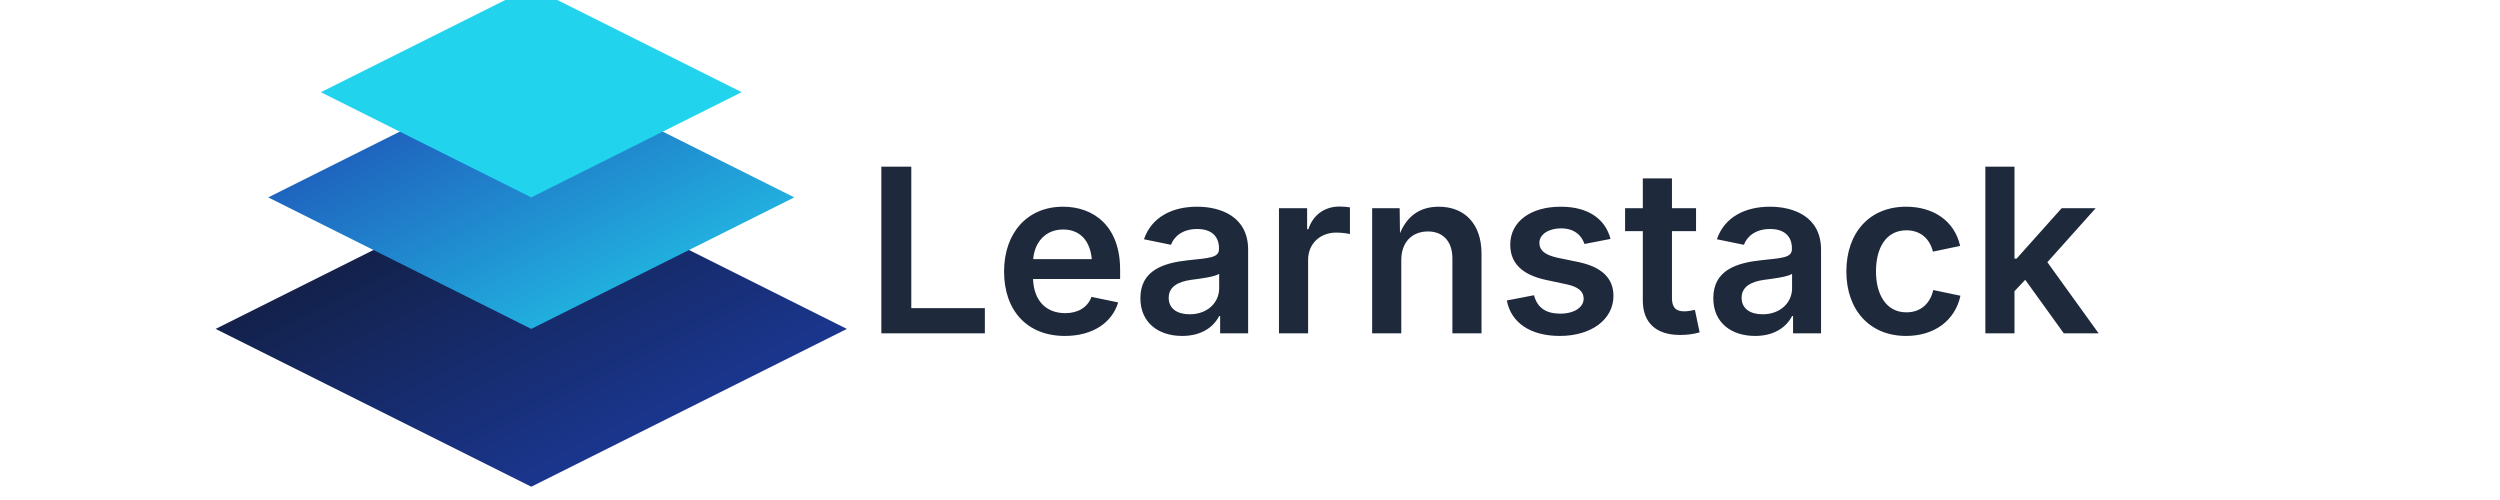
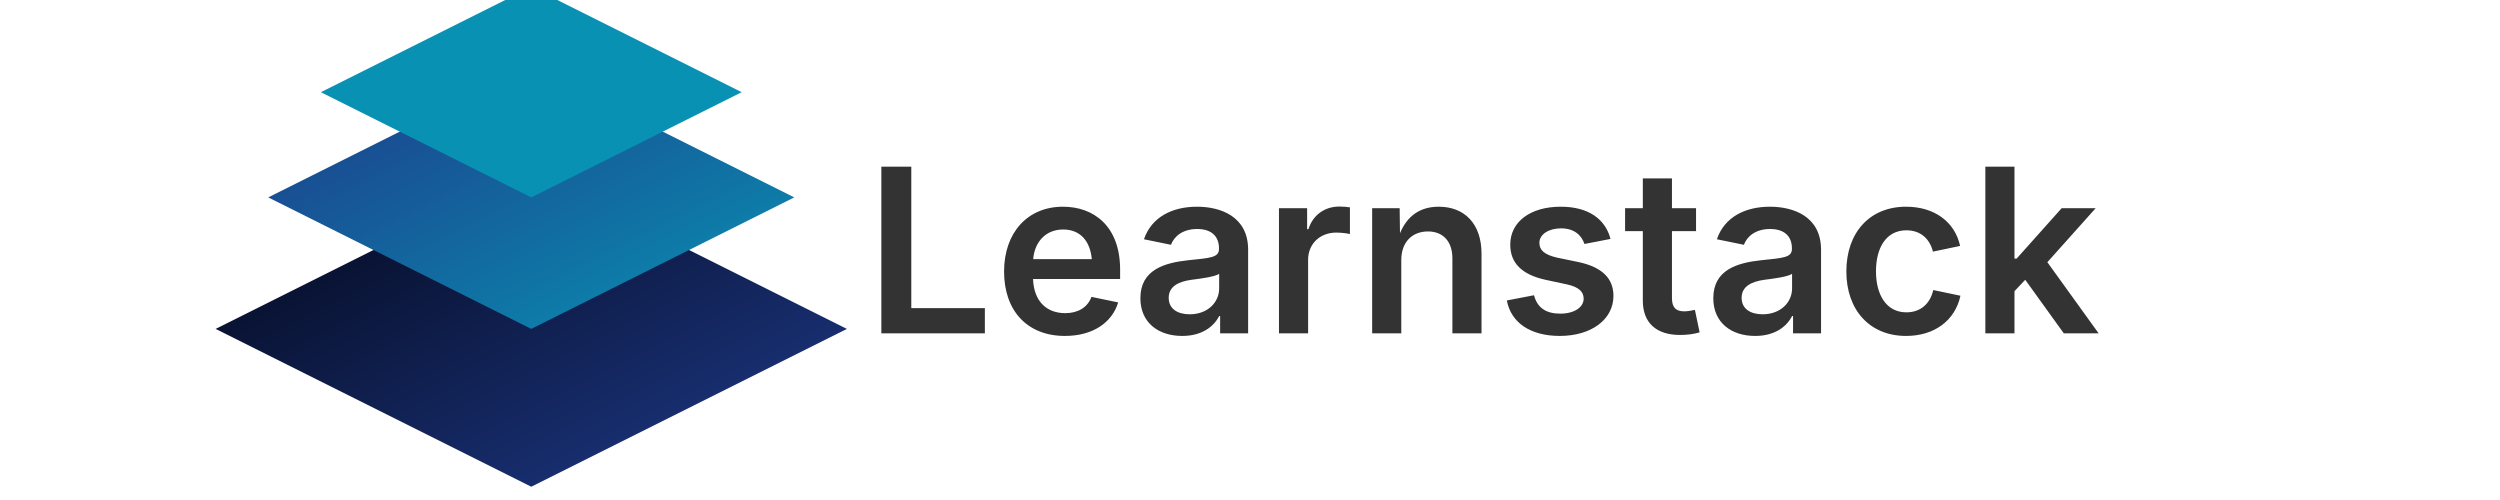
<svg xmlns="http://www.w3.org/2000/svg" viewBox="0 0 240 48" width="240" height="48">
  <defs>
    <linearGradient id="full_dark_grad1" x1="0%" y1="0%" x2="100%" y2="100%">
-       <stop offset="0%" stop-color="#1e40af" />
-       <stop offset="100%" stop-color="#22d3ee" />
+       <stop offset="0%" stop-color="#1e3a8a" />
+       <stop offset="100%" stop-color="#0891b2" />
    </linearGradient>
    <linearGradient id="full_dark_grad2" x1="0%" y1="0%" x2="100%" y2="100%">
-       <stop offset="0%" stop-color="#0f172a" />
-       <stop offset="100%" stop-color="#1e40af" />
+       <stop offset="0%" stop-color="#020617" />
+       <stop offset="100%" stop-color="#1e3a8a" />
    </linearGradient>
  </defs>
  <g transform="translate(27, 0)">
    <g transform="translate(24, 24) scale(0.505) translate(-100, -75)">
      <polygon points="40,90 100,120 160,90 100,60" fill="url(#full_dark_grad2)" />
      <polygon points="50,65 100,90 150,65 100,40" fill="url(#full_dark_grad1)" />
-       <polygon points="60,45 100,65 140,45 100,25" fill="#22d3ee" />
+       <polygon points="60,45 100,65 140,45 100,25" fill="#0891b2" />
    </g>
-     <text x="56" y="32" font-family="Inter, system-ui, sans-serif" font-size="22" font-weight="600" fill="#1e293b">Learnstack</text>
+     <text x="56" y="32" font-family="Inter, system-ui, sans-serif" font-size="22" font-weight="600" fill="#333333">Learnstack</text>
  </g>
</svg>
